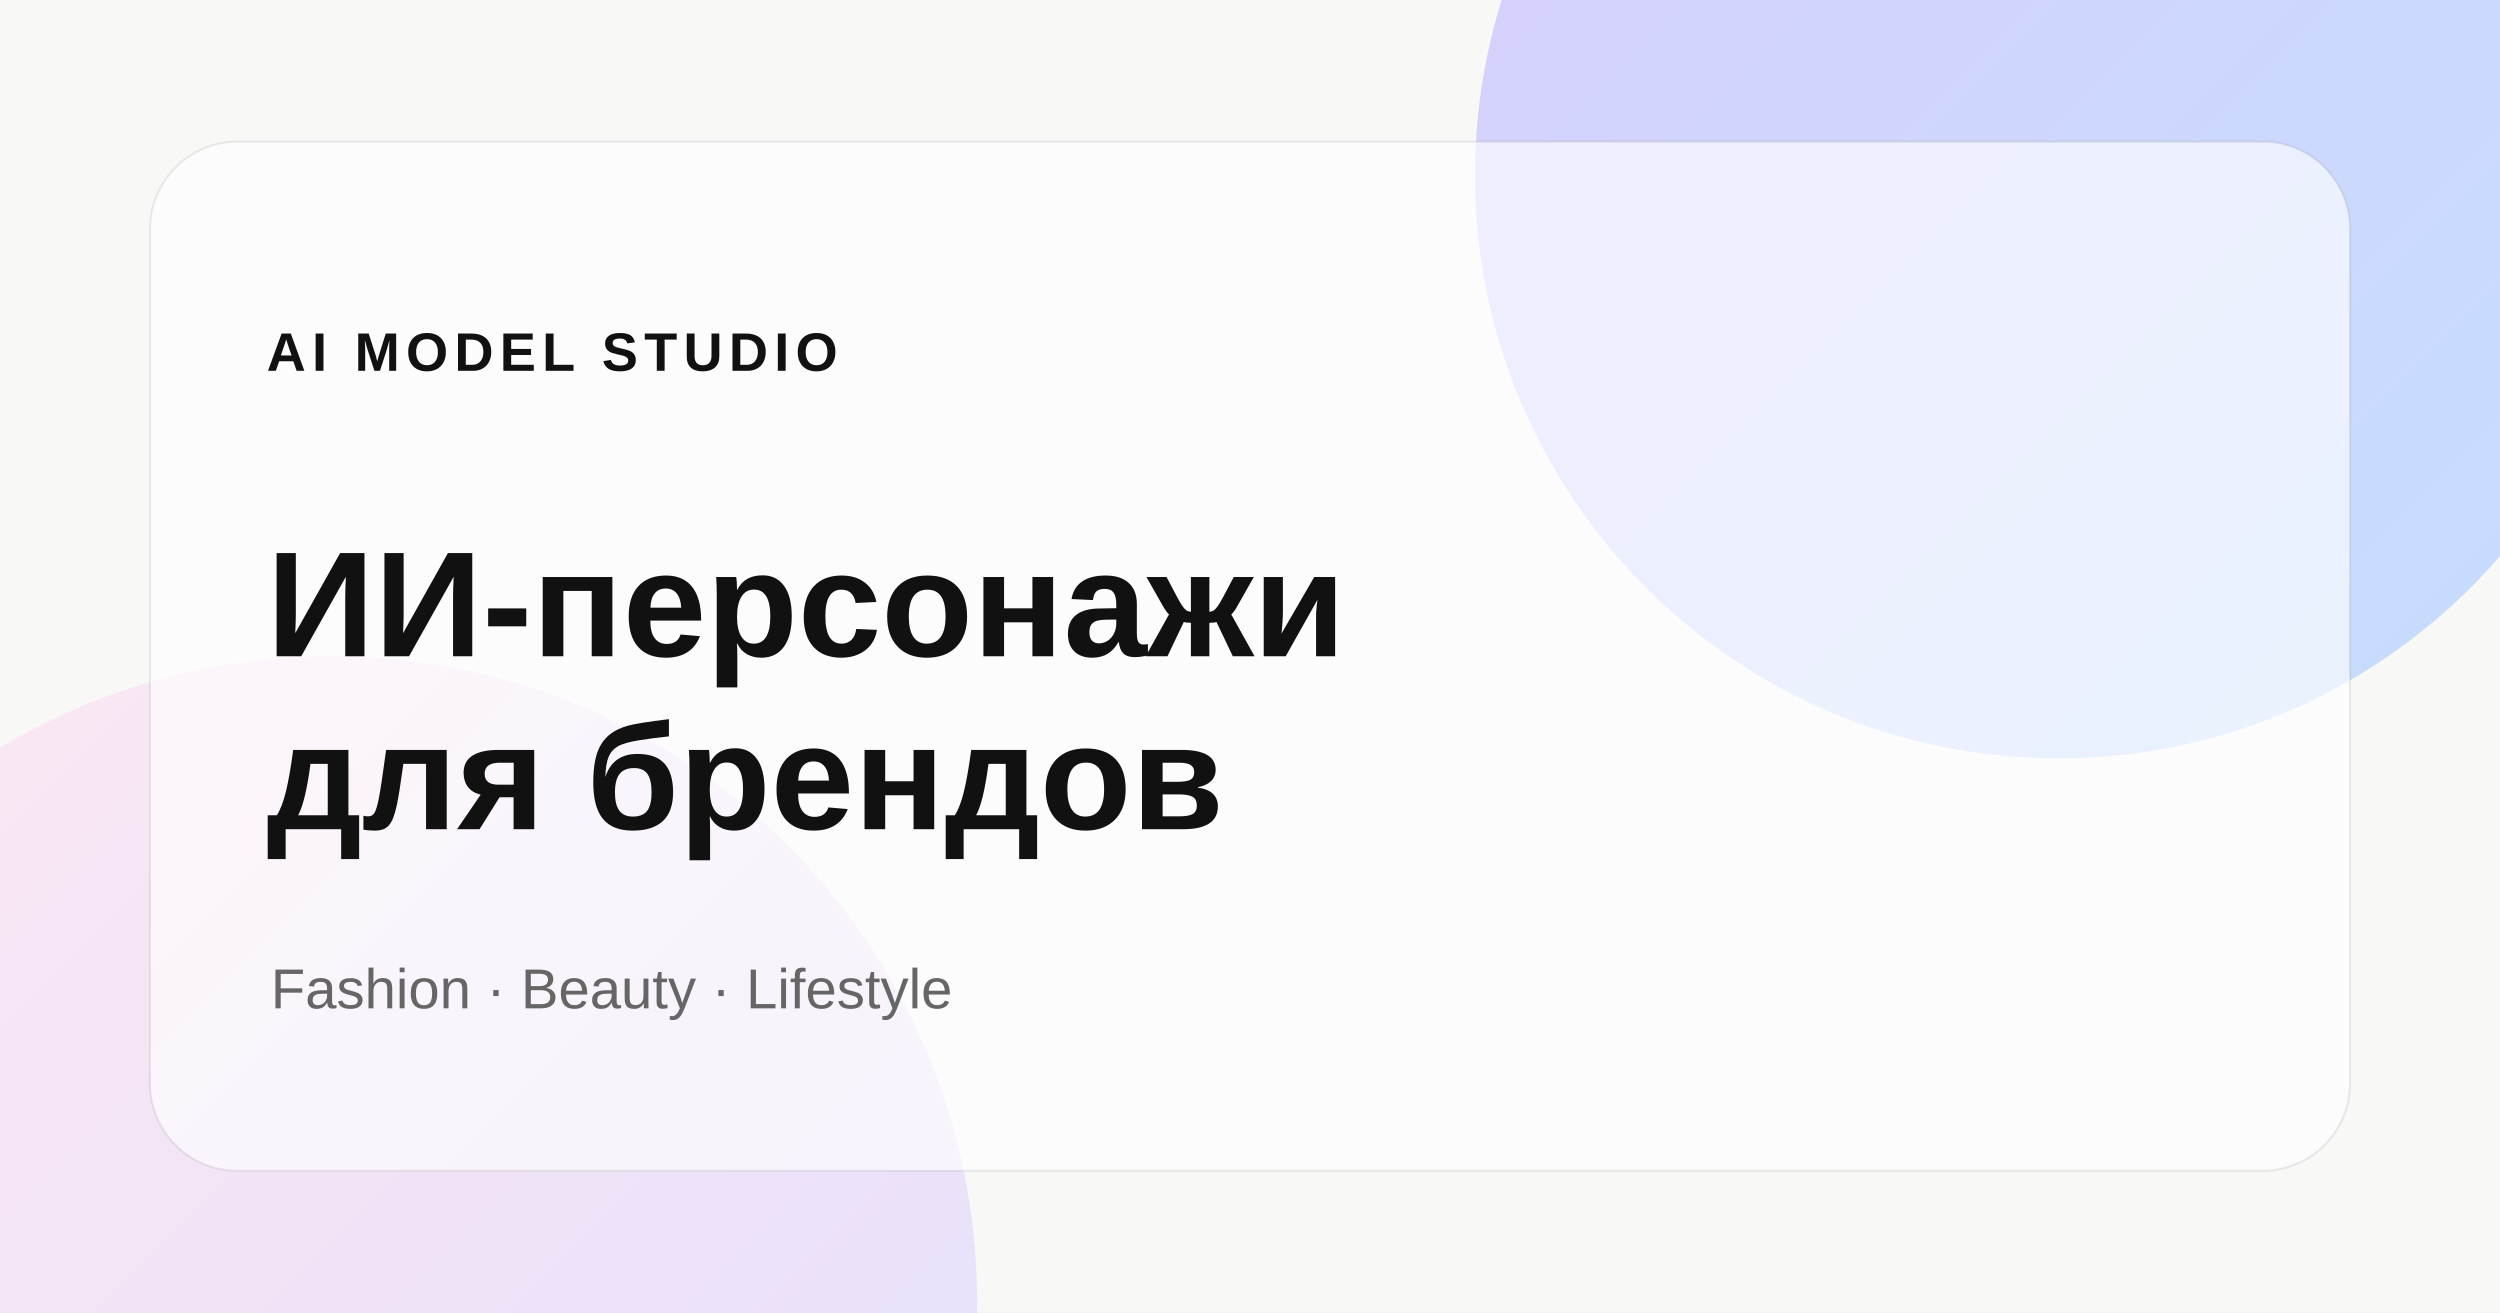
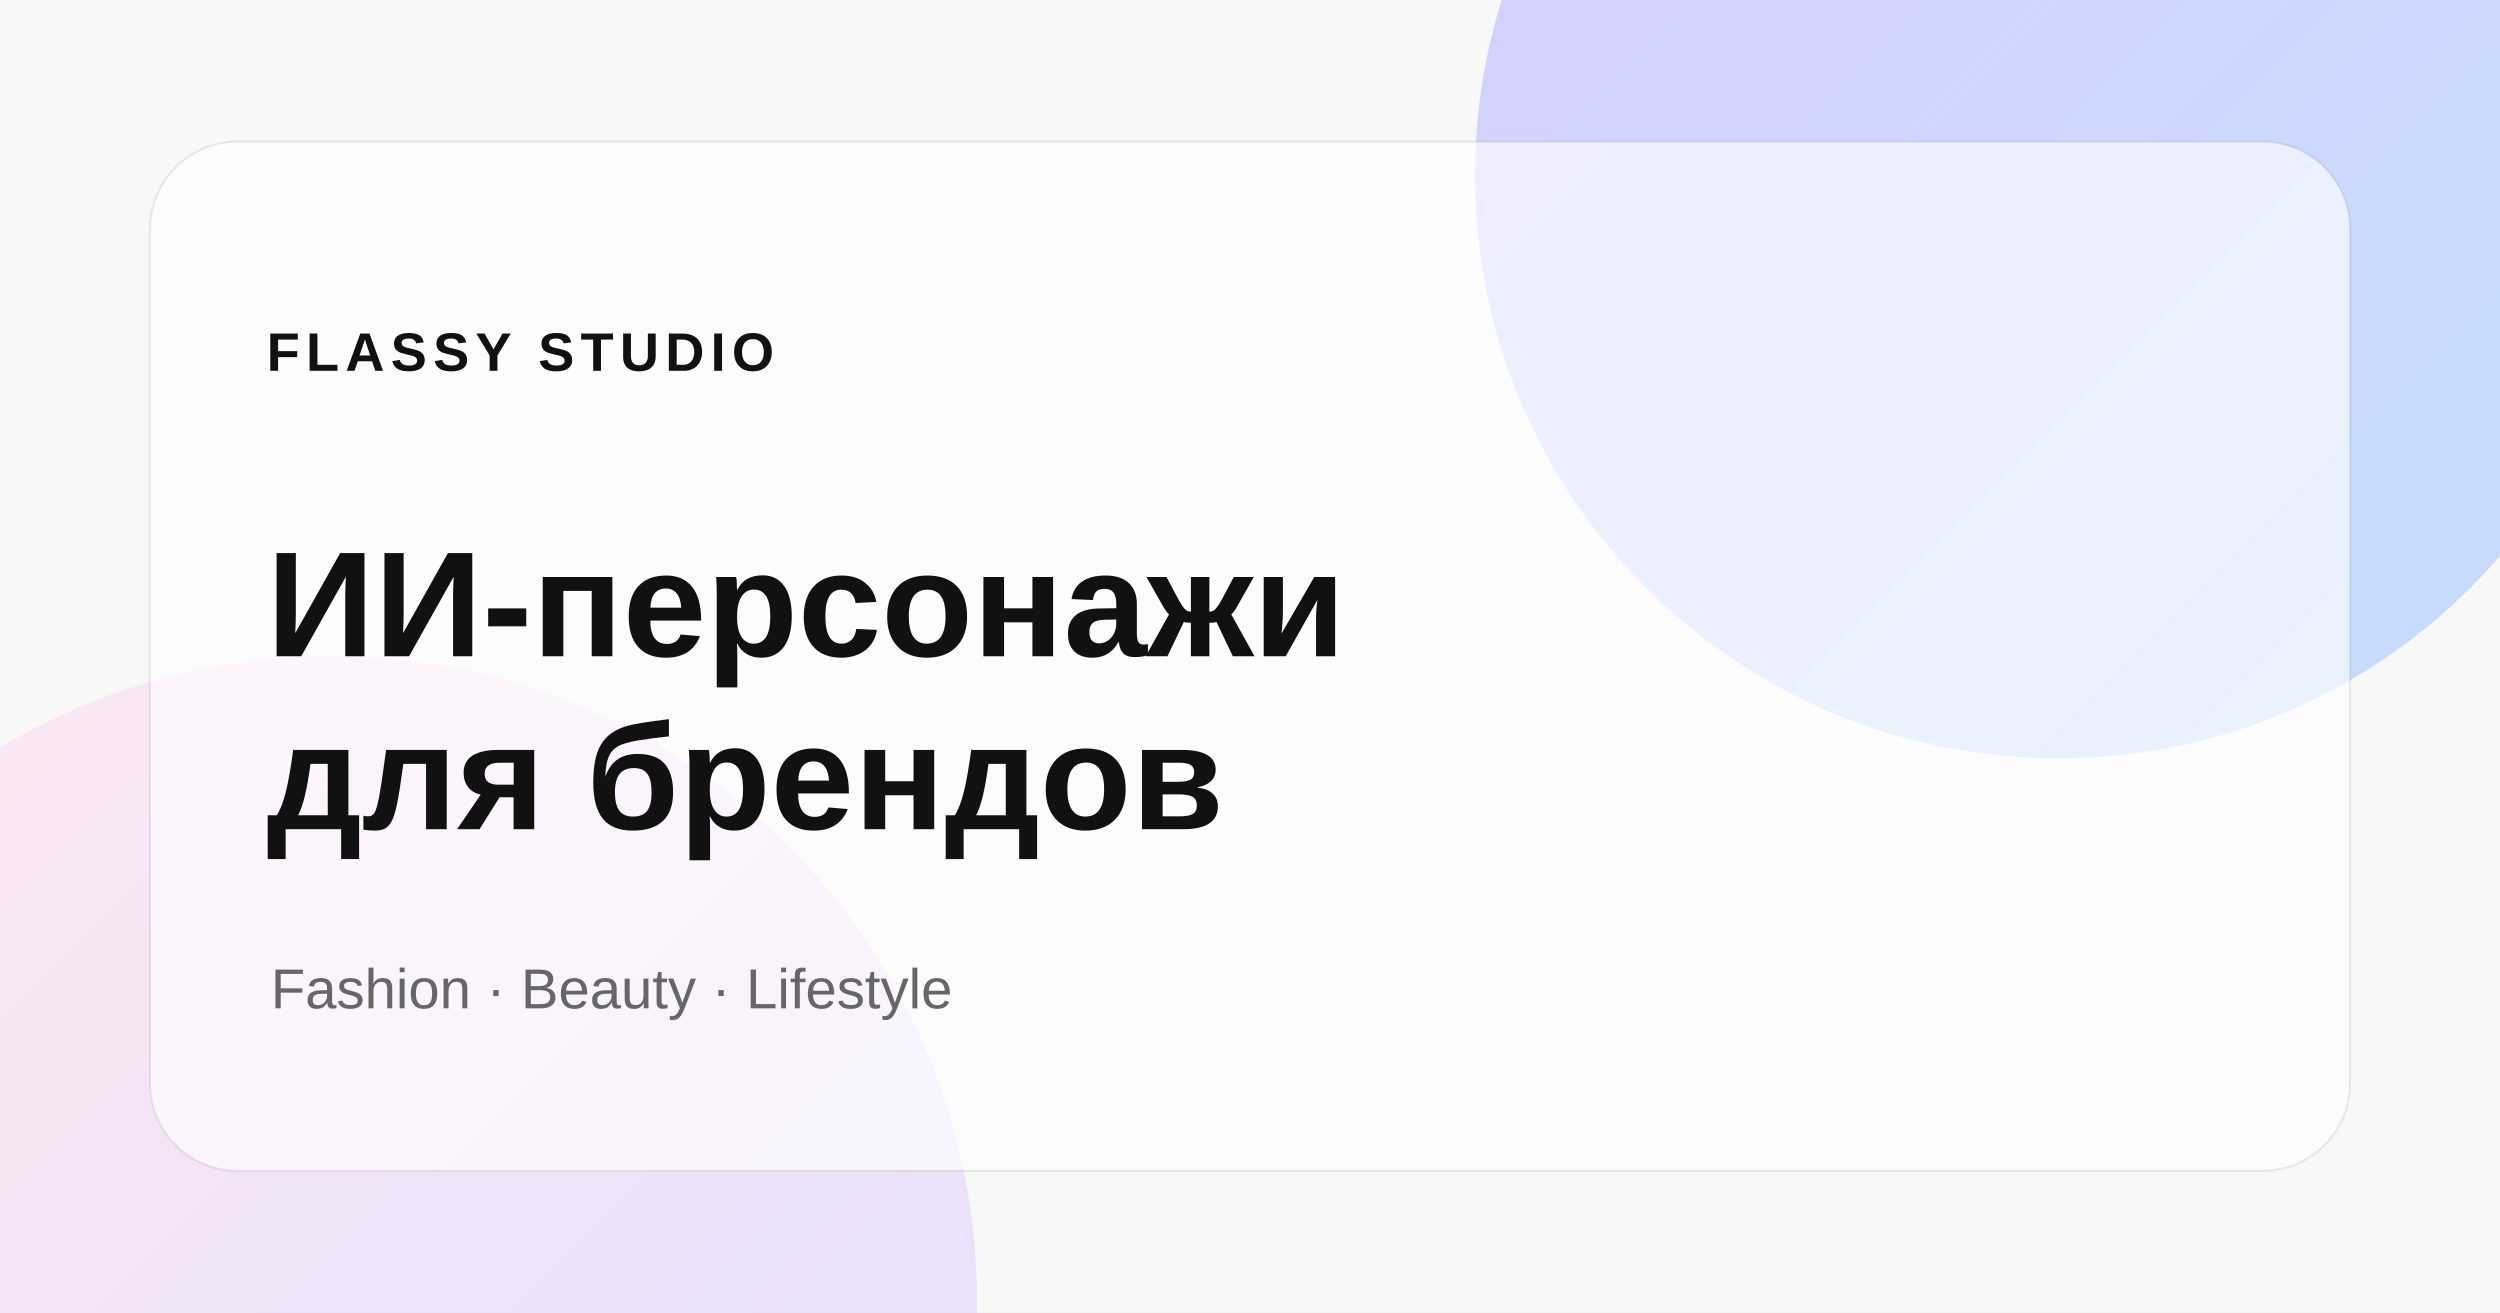
<svg xmlns="http://www.w3.org/2000/svg" width="1200" height="630" viewBox="0 0 1200 630" fill="none">
  <rect width="1200" height="630" fill="#F8F8F6" />
  <circle cx="988" cy="84" r="280" fill="url(#a)" fill-opacity=".8" />
  <circle cx="159" cy="625" r="310" fill="url(#b)" fill-opacity=".7" />
  <rect x="72" y="68" width="1056" height="494" rx="42" fill="white" fill-opacity=".62" stroke="#111111" stroke-opacity=".08" />
-   <text x="128" y="178" fill="#111111" font-family="Arial, sans-serif" font-size="26" font-weight="700" letter-spacing="3">AI MODEL STUDIO</text>
+   <text x="128" y="178" fill="#111111" font-family="Arial, sans-serif" font-size="26" font-weight="700" letter-spacing="3">FLASSY STUDIO</text>
  <text x="128" y="315" fill="#111111" font-family="Arial, sans-serif" font-size="72" font-weight="700">ИИ-персонажи</text>
  <text x="128" y="398" fill="#111111" font-family="Arial, sans-serif" font-size="72" font-weight="700">для брендов</text>
  <text x="130" y="484" fill="#666666" font-family="Arial, sans-serif" font-size="27">Fashion · Beauty · Lifestyle</text>
  <defs>
    <linearGradient id="a" x1="708" y1="-196" x2="1268" y2="364" gradientUnits="userSpaceOnUse">
      <stop stop-color="#CFC4FF" />
      <stop offset="1" stop-color="#B7D8FF" />
    </linearGradient>
    <linearGradient id="b" x1="-151" y1="315" x2="469" y2="935" gradientUnits="userSpaceOnUse">
      <stop stop-color="#FFE1F0" />
      <stop offset="1" stop-color="#D9D2FF" />
    </linearGradient>
  </defs>
</svg>
